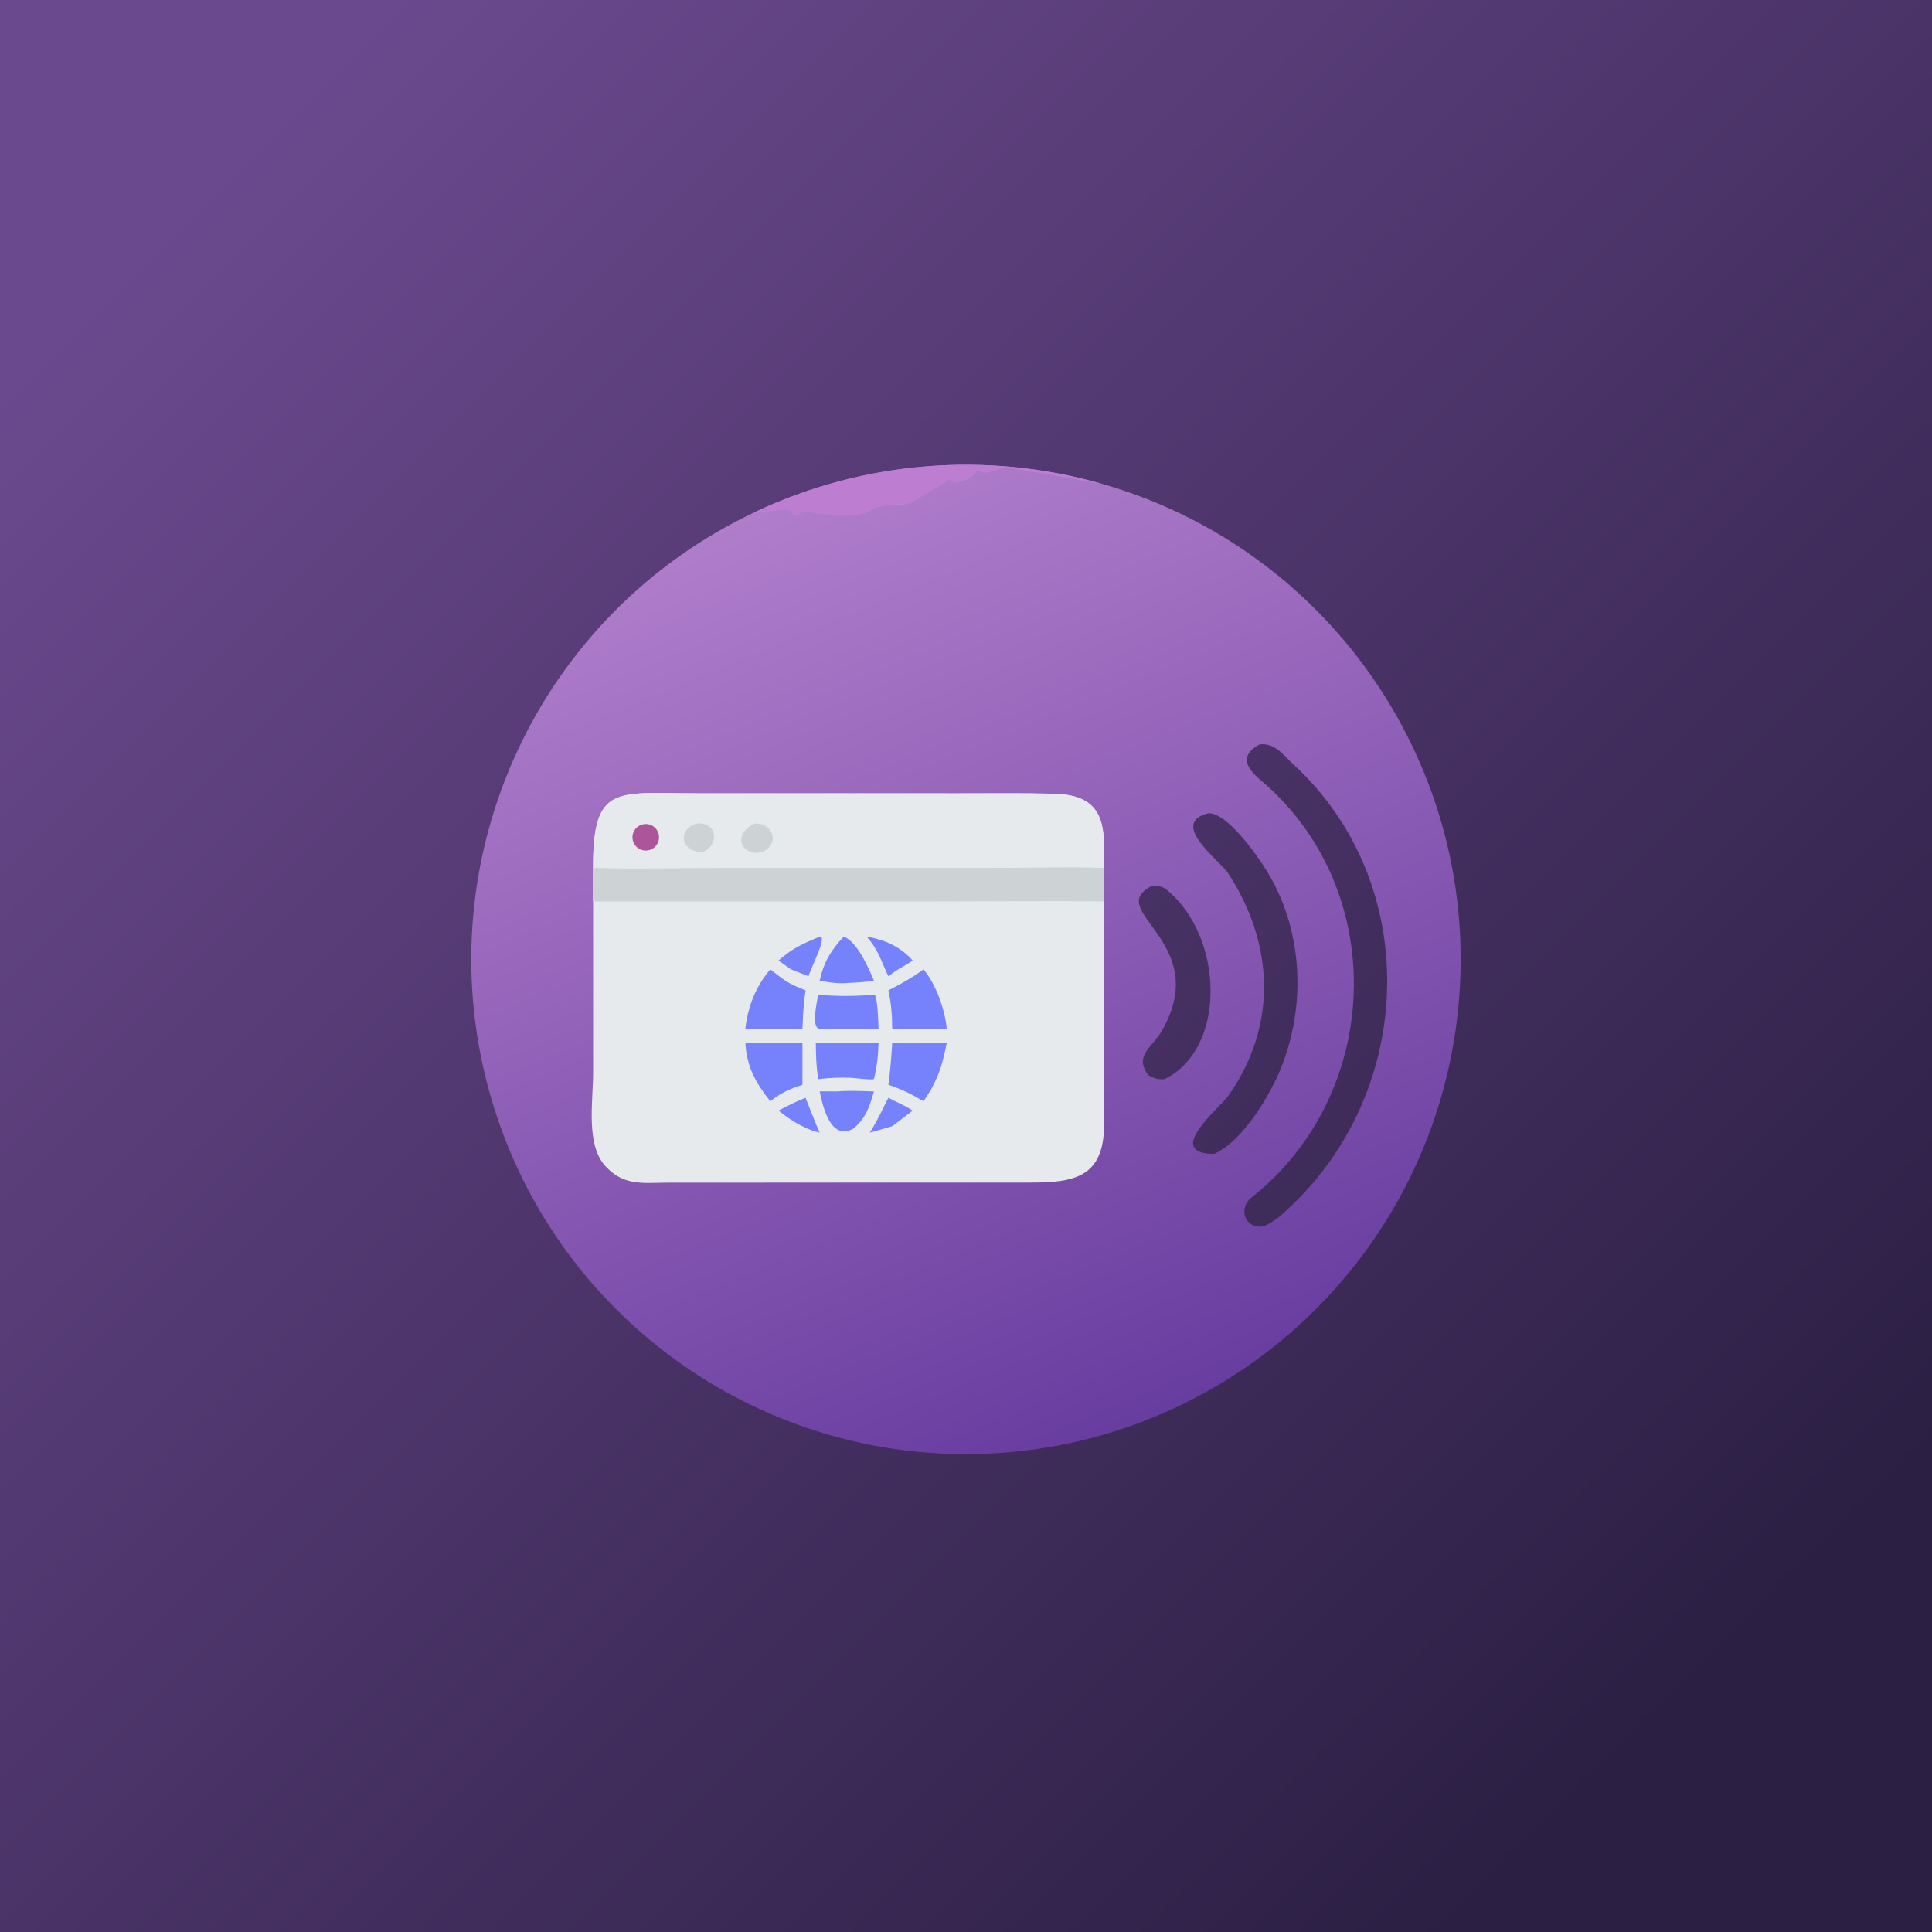
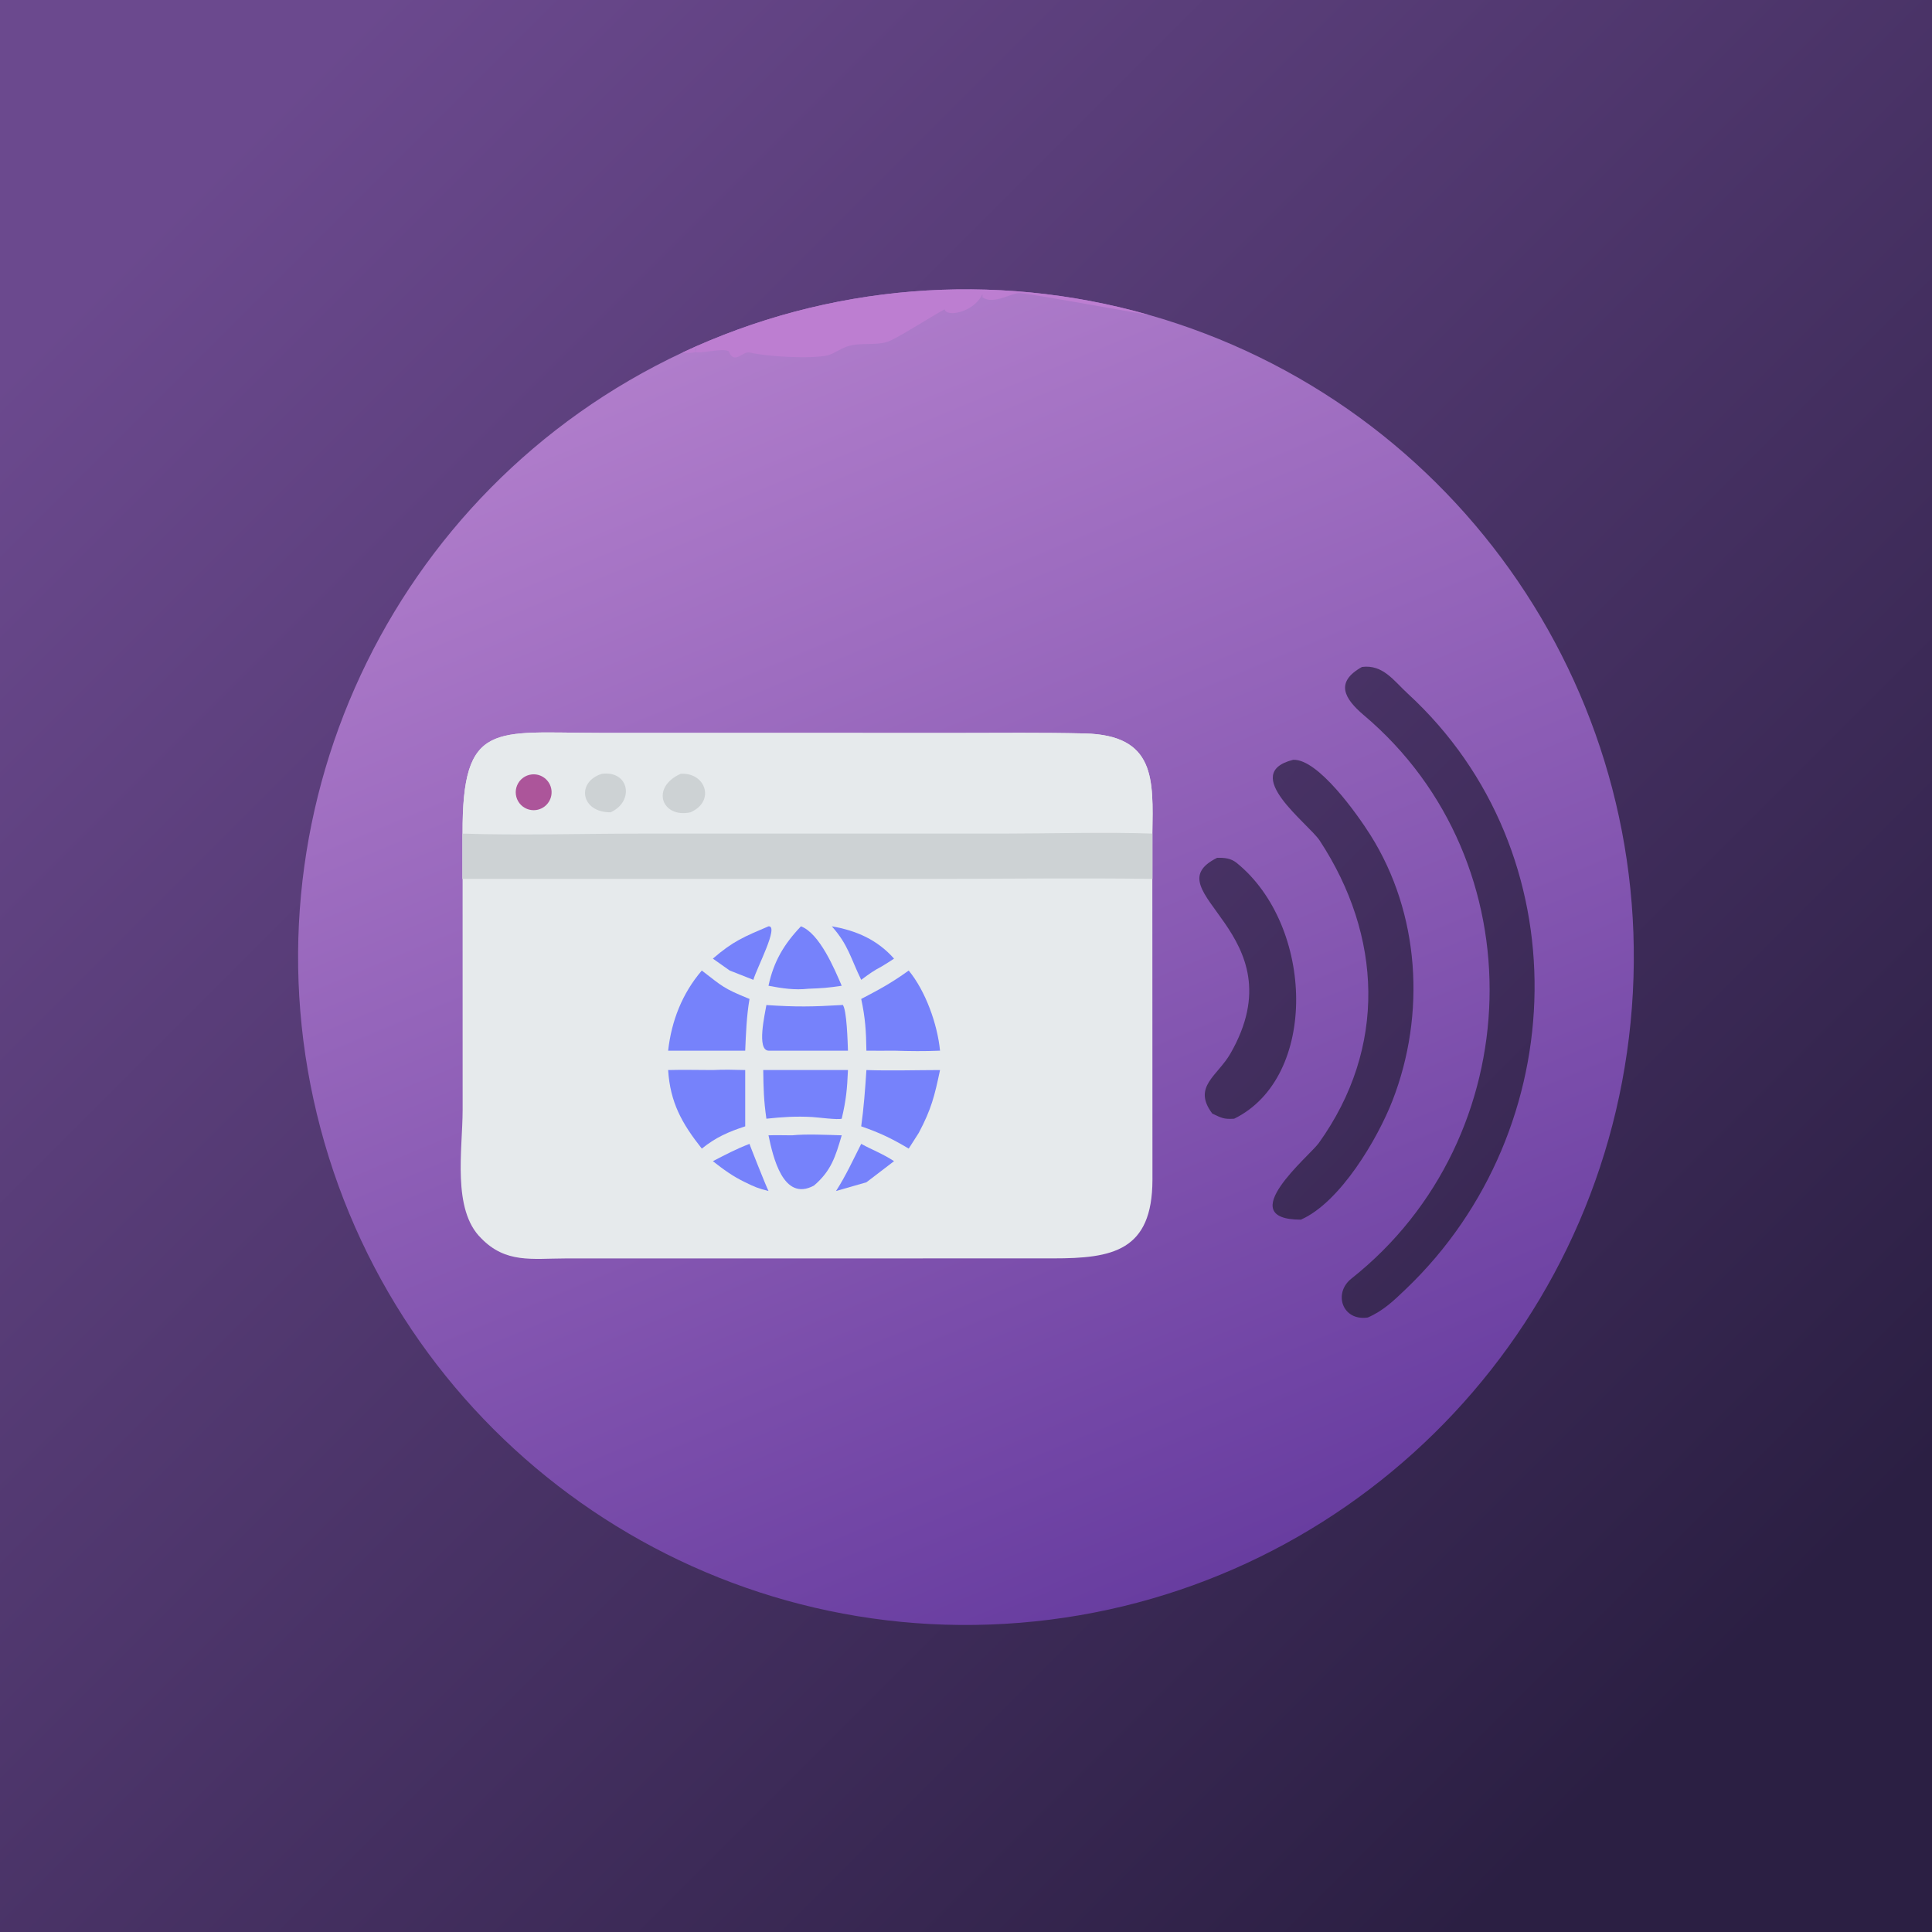
<svg xmlns="http://www.w3.org/2000/svg" width="1024" height="1024" viewBox="0 0 512 512">
  <defs>
    <linearGradient id="gradient_bg" gradientUnits="userSpaceOnUse" x1="450" y1="450" x2="50" y2="50">
      <stop offset="0" stop-color="#2B1F43" />
      <stop offset="1" stop-color="#6B498E" />
    </linearGradient>
    <linearGradient id="gradient_1" gradientUnits="userSpaceOnUse" x1="305.809" y1="374.706" x2="205.541" y2="133.486">
      <stop offset="0" stop-color="#683DA0" />
      <stop offset="1" stop-color="#B07DCB" />
    </linearGradient>
  </defs>
  <rect x="0" y="0" width="512" height="512" fill="url(#gradient_bg)" />
-   <path fill="url(#gradient_1)" d="M200.311 135.585C228.922 122.16 261.419 119.523 291.82 128.159C352.811 145.485 392.661 203.977 386.463 267.077C380.265 330.178 329.796 379.799 266.6 384.927C203.404 390.055 145.595 349.22 129.305 287.945C113.014 226.67 142.912 162.518 200.311 135.585ZM334.866 325.006C337.93 323.684 340.012 321.651 342.397 319.369C375.214 287.981 376.714 233.761 342.72 202.528C339.971 200.002 337.869 196.779 333.741 197.292C328.373 200.278 330.258 203.51 334.08 206.751C368.268 235.606 366.526 289.756 331.665 317.357C328.027 320.237 329.879 325.737 334.866 325.006ZM321.739 305.792C329.45 302.413 336.808 289.934 339.742 282.366C346.288 265.481 345.111 245.675 335.356 230.237C332.859 226.285 325.095 215.28 320.215 215.525C309.616 218.189 323.237 228.035 325.431 231.379C337.658 250.013 338.723 271.97 325.241 290.773C323.45 293.271 308.195 305.795 321.739 305.792ZM308.644 285.978C325.198 277.863 324.372 248.118 309.142 235.767C308.001 234.841 306.743 234.728 305.296 234.761C292.123 241.358 321.516 249.45 307.917 273.17C305.368 277.616 300.386 279.705 304.352 284.974C306.205 285.845 306.605 286.109 308.644 285.978Z" />
-   <path fill="#BD7ED1" d="M200.311 135.585C228.922 122.16 261.419 119.523 291.82 128.159C291.542 128.206 269.833 124.211 266.641 123.905C265.034 123.751 261.464 126.285 259.237 124.732L259.223 124.084L259.055 124.414C257.378 127.665 252.16 128.709 251.812 127.085C248.288 129.026 245.002 131.263 241.41 133.123C238.961 134.391 235.732 133.519 233.067 134.272C231.695 134.588 230.218 135.741 228.906 136.109C225.584 136.894 217.013 136.383 213.523 135.57C212.102 135.24 210.57 138.127 209.385 135.288C208.015 134.652 203.687 135.895 202.881 135.442L203.119 134.622L202.805 134.74L202.899 135.452C202.396 135.714 200.856 135.666 200.311 135.585Z" />
-   <path fill="#E6EAEC" d="M157.179 230.012C157.083 207.795 163.396 210.216 183.924 210.241L254.311 210.255C262.599 210.249 270.949 210.159 279.228 210.348C293.275 210.669 292.743 219.381 292.581 230.012L292.581 238.9L292.601 297.963C292.574 311.963 284.776 313.404 273.087 313.396L177.251 313.409C170.804 313.421 165.64 314.413 160.813 309.432C155.08 303.813 157.18 292.04 157.187 284.247L157.179 238.9L157.179 230.012Z" />
-   <path fill="#E6EAEC" d="M157.179 230.012C157.083 207.795 163.396 210.216 183.924 210.241L254.311 210.255C262.599 210.249 270.949 210.159 279.228 210.348C293.275 210.669 292.743 219.381 292.581 230.012L292.581 238.9C277.808 238.696 262.403 238.901 247.594 238.9L157.179 238.9L157.179 230.012Z" />
-   <path fill="#CDD2D4" d="M157.179 230.012C167.915 230.374 181.186 230.011 192.078 230.012L262.988 230.013C272.262 230.011 283.52 229.678 292.581 230.012L292.581 238.9C277.808 238.696 262.403 238.901 247.594 238.9L157.179 238.9L157.179 230.012Z" />
-   <path fill="#CDD2D4" d="M199.987 218.269C204.859 217.954 206.877 223.638 201.916 225.832C196.238 227.036 194.052 220.917 199.987 218.269Z" />
-   <path fill="#CDD2D4" d="M184.543 218.269C189.861 217.605 190.984 223.638 186.24 225.832C180.322 225.861 179.468 219.814 184.543 218.269Z" />
-   <path fill="#AC559A" d="M170.732 218.397C172.644 218.18 174.376 219.538 174.621 221.446C174.866 223.355 173.534 225.106 171.629 225.379C170.372 225.559 169.116 225.048 168.341 224.042C167.566 223.036 167.394 221.691 167.889 220.522C168.384 219.353 169.47 218.541 170.732 218.397Z" />
-   <path fill="#7682FB" d="M206.31 276.424C208.486 276.309 210.488 276.371 212.658 276.424L212.658 287.475C209.296 288.578 206.922 289.621 204.138 291.846C200.219 286.9 197.936 282.789 197.528 276.424C200.353 276.349 203.466 276.415 206.31 276.424Z" />
-   <path fill="#7682FB" d="M204.138 256.891C208.248 260.038 208.292 260.35 213.502 262.468C212.93 265.793 212.8 269.255 212.658 272.622L207.517 272.622L197.528 272.622C198.185 266.769 200.293 261.38 204.138 256.891Z" />
-   <path fill="#7682FB" d="M244.753 256.891C248.068 260.918 250.393 267.413 250.902 272.622C247.701 272.751 245.082 272.717 241.875 272.622C240.075 272.652 238.251 272.63 236.449 272.622C236.392 268.803 236.237 266.217 235.428 262.468C239.096 260.554 241.388 259.31 244.753 256.891Z" />
-   <path fill="#7682FB" d="M236.449 276.424C240.955 276.587 246.33 276.434 250.902 276.424C249.832 281.502 249.21 284.076 246.734 288.746L244.753 291.846C241.374 289.835 239.131 288.762 235.428 287.475C235.927 283.913 236.221 280.026 236.449 276.424Z" />
-   <path fill="#7682FB" d="M216.196 276.424L232.829 276.424C232.671 280.204 232.463 282.306 231.603 285.978C230.835 286.236 226.926 285.711 225.793 285.646C222.659 285.467 219.93 285.641 216.816 285.978C216.291 282.289 216.248 280.132 216.196 276.424Z" />
-   <path fill="#7682FB" d="M231.603 263.664L231.788 263.616C232.606 264.462 232.772 271.092 232.829 272.622L217.23 272.622C214.868 272.507 216.523 265.458 216.816 263.664C222.618 264.055 225.833 264.004 231.603 263.664Z" />
-   <path fill="#7682FB" d="M221.856 289.238C224.603 288.952 228.757 289.154 231.603 289.238C230.377 293.422 229.542 296.202 226.158 299.1C220.093 302.372 218.105 293.422 217.23 289.238C218.569 289.172 220.458 289.245 221.856 289.238Z" />
-   <path fill="#7682FB" d="M223.6 248.213C227.263 249.606 230.167 256.537 231.603 259.881C229.01 260.275 227.735 260.367 225.061 260.464C222.33 260.763 219.898 260.389 217.23 259.881C218.238 255.14 220.235 251.746 223.6 248.213Z" />
-   <path fill="#7682FB" d="M217.23 248.213C219.38 248.028 214.917 256.39 214.261 258.716L209.62 256.891L206.31 254.553C210.294 251.105 212.438 250.258 217.23 248.213Z" />
-   <path fill="#7682FB" d="M229.663 248.213C234.48 249.04 238.599 250.852 241.875 254.553C241.114 255.077 240.28 255.574 239.492 256.063C237.801 256.95 236.976 257.572 235.428 258.716C233.321 254.395 232.906 251.864 229.663 248.213Z" />
-   <path fill="#7682FB" d="M235.428 290.916C237.692 292.156 239.559 292.799 241.875 294.313L236.449 298.46L230.48 300.172C232.318 297.361 233.888 293.962 235.428 290.916Z" />
-   <path fill="#7682FB" d="M213.502 290.916C213.428 290.854 216.7 299.125 217.23 300.172C215.199 299.664 214.497 299.367 212.658 298.46C210.251 297.314 208.394 295.945 206.31 294.313C209.017 292.928 210.634 292.035 213.502 290.916Z" />
+   <g transform="translate(256,256) scale(1.35) translate(-256,-256)">
+     <path fill="url(#gradient_1)" d="M200.311 135.585C228.922 122.16 261.419 119.523 291.82 128.159C352.811 145.485 392.661 203.977 386.463 267.077C380.265 330.178 329.796 379.799 266.6 384.927C203.404 390.055 145.595 349.22 129.305 287.945C113.014 226.67 142.912 162.518 200.311 135.585ZM334.866 325.006C337.93 323.684 340.012 321.651 342.397 319.369C375.214 287.981 376.714 233.761 342.72 202.528C339.971 200.002 337.869 196.779 333.741 197.292C328.373 200.278 330.258 203.51 334.08 206.751C368.268 235.606 366.526 289.756 331.665 317.357C328.027 320.237 329.879 325.737 334.866 325.006ZM321.739 305.792C329.45 302.413 336.808 289.934 339.742 282.366C346.288 265.481 345.111 245.675 335.356 230.237C332.859 226.285 325.095 215.28 320.215 215.525C309.616 218.189 323.237 228.035 325.431 231.379C337.658 250.013 338.723 271.97 325.241 290.773C323.45 293.271 308.195 305.795 321.739 305.792ZM308.644 285.978C325.198 277.863 324.372 248.118 309.142 235.767C308.001 234.841 306.743 234.728 305.296 234.761C292.123 241.358 321.516 249.45 307.917 273.17C305.368 277.616 300.386 279.705 304.352 284.974C306.205 285.845 306.605 286.109 308.644 285.978Z" />
+     <path fill="#BD7ED1" d="M200.311 135.585C228.922 122.16 261.419 119.523 291.82 128.159C291.542 128.206 269.833 124.211 266.641 123.905C265.034 123.751 261.464 126.285 259.237 124.732L259.223 124.084L259.055 124.414C257.378 127.665 252.16 128.709 251.812 127.085C248.288 129.026 245.002 131.263 241.41 133.123C238.961 134.391 235.732 133.519 233.067 134.272C231.695 134.588 230.218 135.741 228.906 136.109C225.584 136.894 217.013 136.383 213.523 135.57C212.102 135.24 210.57 138.127 209.385 135.288C208.015 134.652 203.687 135.895 202.881 135.442L203.119 134.622L202.805 134.74L202.899 135.452C202.396 135.714 200.856 135.666 200.311 135.585Z" />
+     <path fill="#E6EAEC" d="M157.179 230.012C157.083 207.795 163.396 210.216 183.924 210.241L254.311 210.255C262.599 210.249 270.949 210.159 279.228 210.348C293.275 210.669 292.743 219.381 292.581 230.012L292.581 238.9L292.601 297.963C292.574 311.963 284.776 313.404 273.087 313.396L177.251 313.409C170.804 313.421 165.64 314.413 160.813 309.432C155.08 303.813 157.18 292.04 157.187 284.247L157.179 238.9L157.179 230.012Z" />
+     <path fill="#E6EAEC" d="M157.179 230.012C157.083 207.795 163.396 210.216 183.924 210.241L254.311 210.255C262.599 210.249 270.949 210.159 279.228 210.348C293.275 210.669 292.743 219.381 292.581 230.012L292.581 238.9C277.808 238.696 262.403 238.901 247.594 238.9L157.179 238.9L157.179 230.012Z" />
+     <path fill="#CDD2D4" d="M157.179 230.012C167.915 230.374 181.186 230.011 192.078 230.012L262.988 230.013C272.262 230.011 283.52 229.678 292.581 230.012L292.581 238.9C277.808 238.696 262.403 238.901 247.594 238.9L157.179 238.9L157.179 230.012Z" />
+     <path fill="#CDD2D4" d="M199.987 218.269C204.859 217.954 206.877 223.638 201.916 225.832C196.238 227.036 194.052 220.917 199.987 218.269Z" />
+     <path fill="#CDD2D4" d="M184.543 218.269C189.861 217.605 190.984 223.638 186.24 225.832C180.322 225.861 179.468 219.814 184.543 218.269Z" />
+     <path fill="#AC559A" d="M170.732 218.397C172.644 218.18 174.376 219.538 174.621 221.446C174.866 223.355 173.534 225.106 171.629 225.379C170.372 225.559 169.116 225.048 168.341 224.042C167.566 223.036 167.394 221.691 167.889 220.522C168.384 219.353 169.47 218.541 170.732 218.397Z" />
+     <path fill="#7682FB" d="M206.31 276.424C208.486 276.309 210.488 276.371 212.658 276.424L212.658 287.475C209.296 288.578 206.922 289.621 204.138 291.846C200.219 286.9 197.936 282.789 197.528 276.424C200.353 276.349 203.466 276.415 206.31 276.424Z" />
+     <path fill="#7682FB" d="M204.138 256.891C208.248 260.038 208.292 260.35 213.502 262.468C212.93 265.793 212.8 269.255 212.658 272.622L207.517 272.622L197.528 272.622C198.185 266.769 200.293 261.38 204.138 256.891Z" />
+     <path fill="#7682FB" d="M244.753 256.891C248.068 260.918 250.393 267.413 250.902 272.622C247.701 272.751 245.082 272.717 241.875 272.622C240.075 272.652 238.251 272.63 236.449 272.622C236.392 268.803 236.237 266.217 235.428 262.468C239.096 260.554 241.388 259.31 244.753 256.891Z" />
+     <path fill="#7682FB" d="M236.449 276.424C240.955 276.587 246.33 276.434 250.902 276.424C249.832 281.502 249.21 284.076 246.734 288.746L244.753 291.846C241.374 289.835 239.131 288.762 235.428 287.475C235.927 283.913 236.221 280.026 236.449 276.424Z" />
+     <path fill="#7682FB" d="M216.196 276.424L232.829 276.424C232.671 280.204 232.463 282.306 231.603 285.978C230.835 286.236 226.926 285.711 225.793 285.646C222.659 285.467 219.93 285.641 216.816 285.978C216.291 282.289 216.248 280.132 216.196 276.424Z" />
+     <path fill="#7682FB" d="M231.603 263.664L231.788 263.616C232.606 264.462 232.772 271.092 232.829 272.622L217.23 272.622C214.868 272.507 216.523 265.458 216.816 263.664C222.618 264.055 225.833 264.004 231.603 263.664Z" />
+     <path fill="#7682FB" d="M221.856 289.238C224.603 288.952 228.757 289.154 231.603 289.238C230.377 293.422 229.542 296.202 226.158 299.1C220.093 302.372 218.105 293.422 217.23 289.238C218.569 289.172 220.458 289.245 221.856 289.238Z" />
+     <path fill="#7682FB" d="M223.6 248.213C227.263 249.606 230.167 256.537 231.603 259.881C229.01 260.275 227.735 260.367 225.061 260.464C222.33 260.763 219.898 260.389 217.23 259.881C218.238 255.14 220.235 251.746 223.6 248.213Z" />
+     <path fill="#7682FB" d="M217.23 248.213C219.38 248.028 214.917 256.39 214.261 258.716L209.62 256.891L206.31 254.553C210.294 251.105 212.438 250.258 217.23 248.213Z" />
+     <path fill="#7682FB" d="M229.663 248.213C234.48 249.04 238.599 250.852 241.875 254.553C241.114 255.077 240.28 255.574 239.492 256.063C237.801 256.95 236.976 257.572 235.428 258.716C233.321 254.395 232.906 251.864 229.663 248.213Z" />
+     <path fill="#7682FB" d="M235.428 290.916C237.692 292.156 239.559 292.799 241.875 294.313L236.449 298.46L230.48 300.172C232.318 297.361 233.888 293.962 235.428 290.916Z" />
+     <path fill="#7682FB" d="M213.502 290.916C213.428 290.854 216.7 299.125 217.23 300.172C215.199 299.664 214.497 299.367 212.658 298.46C210.251 297.314 208.394 295.945 206.31 294.313C209.017 292.928 210.634 292.035 213.502 290.916Z" />
+   </g>
</svg>
